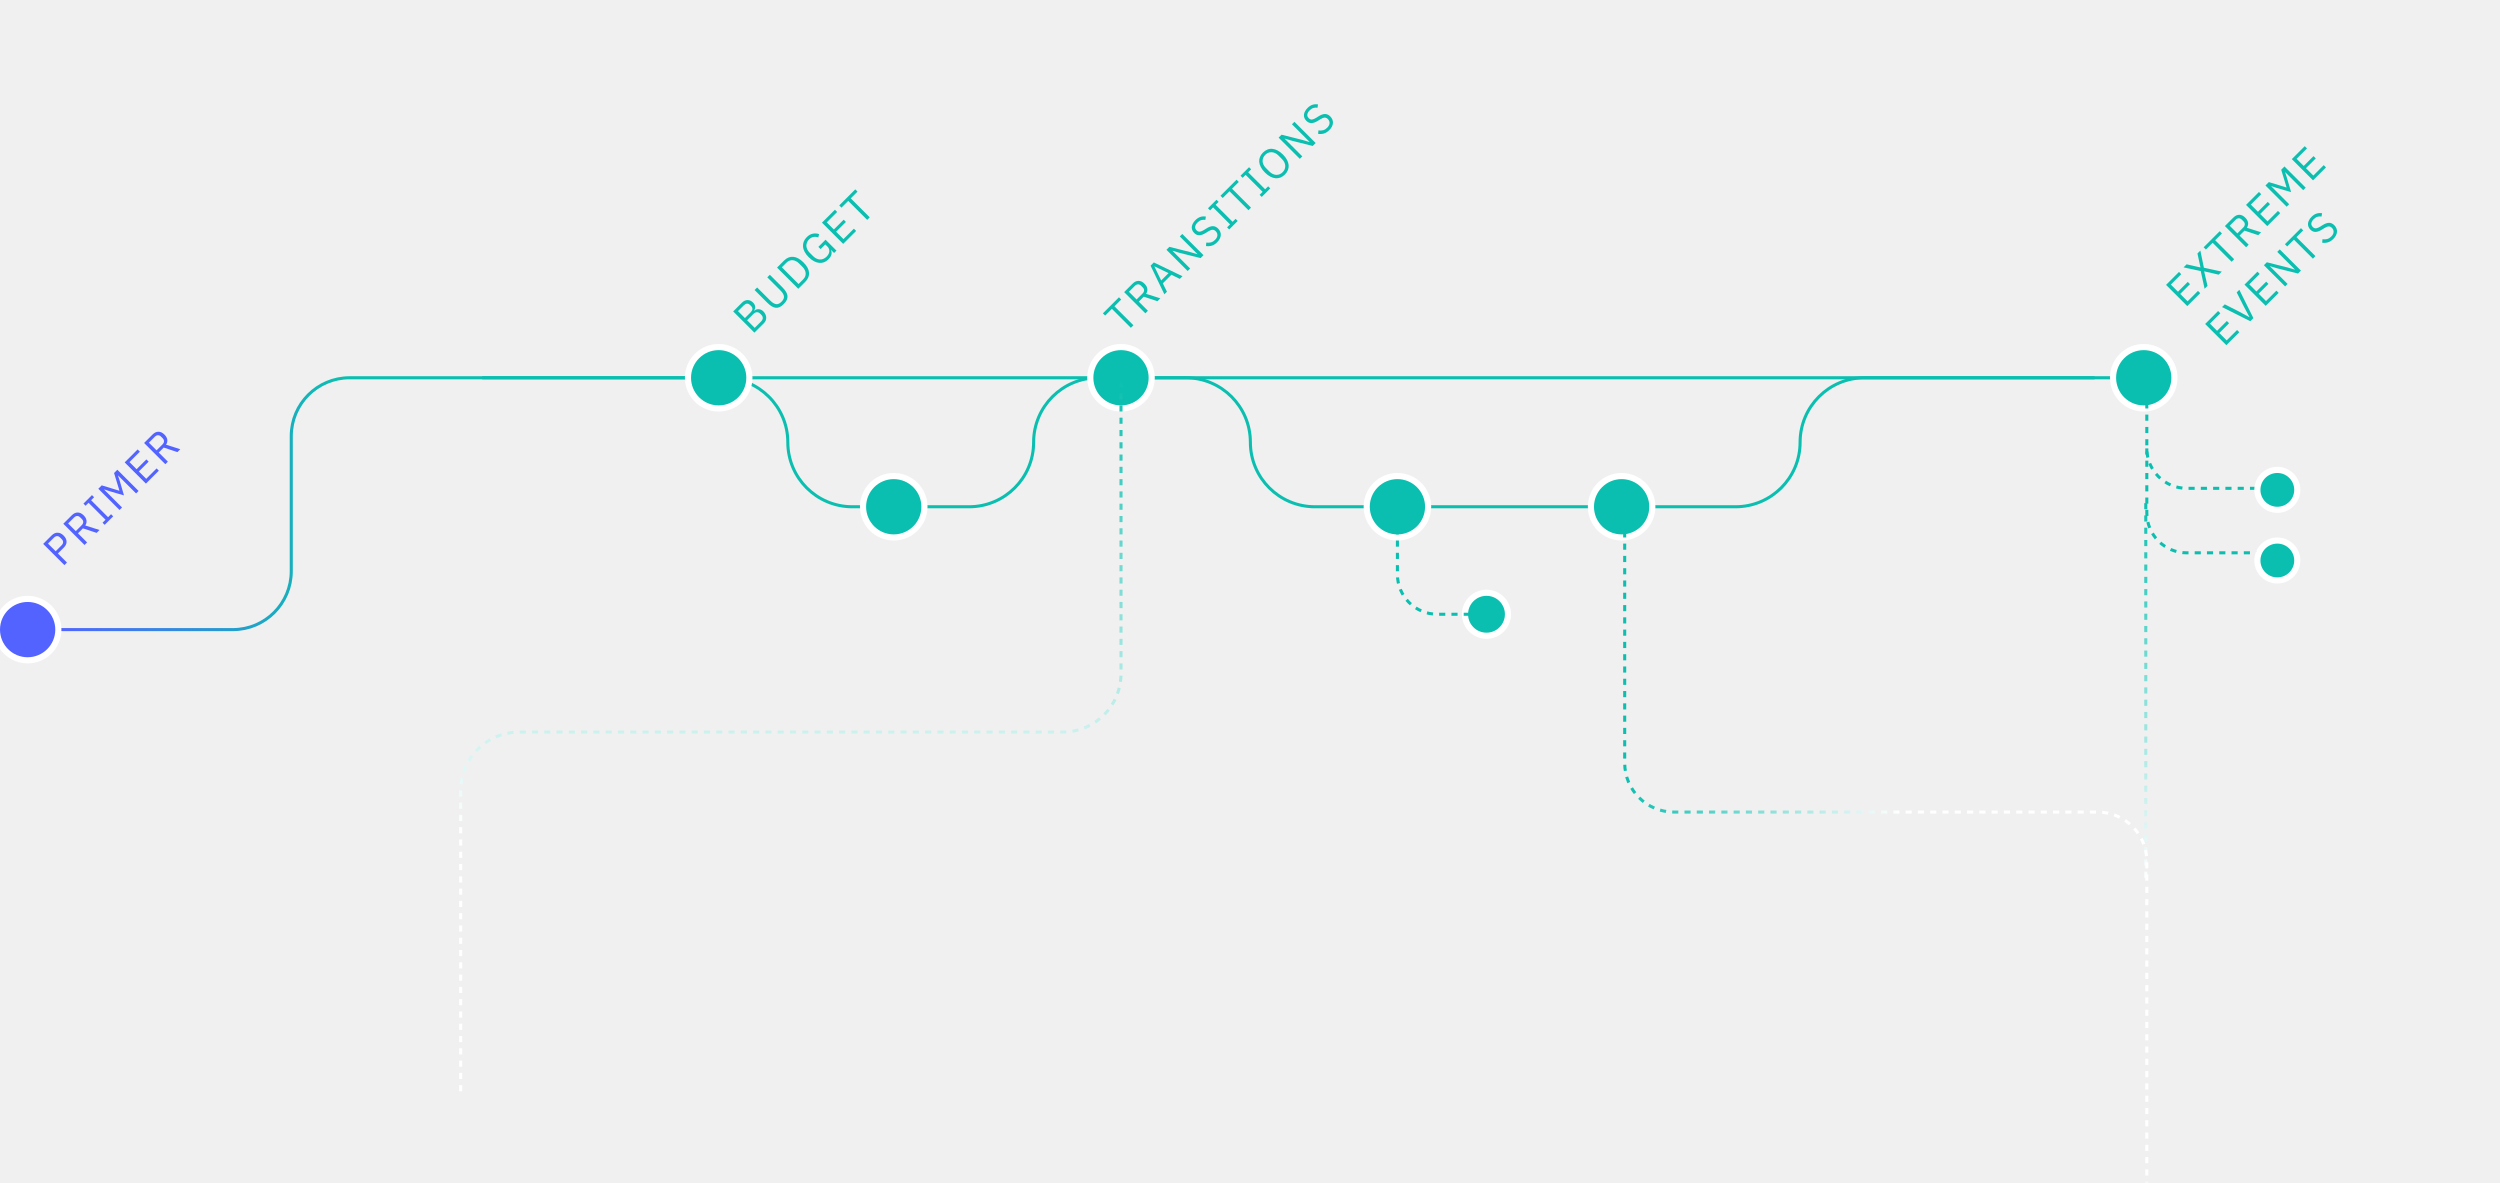
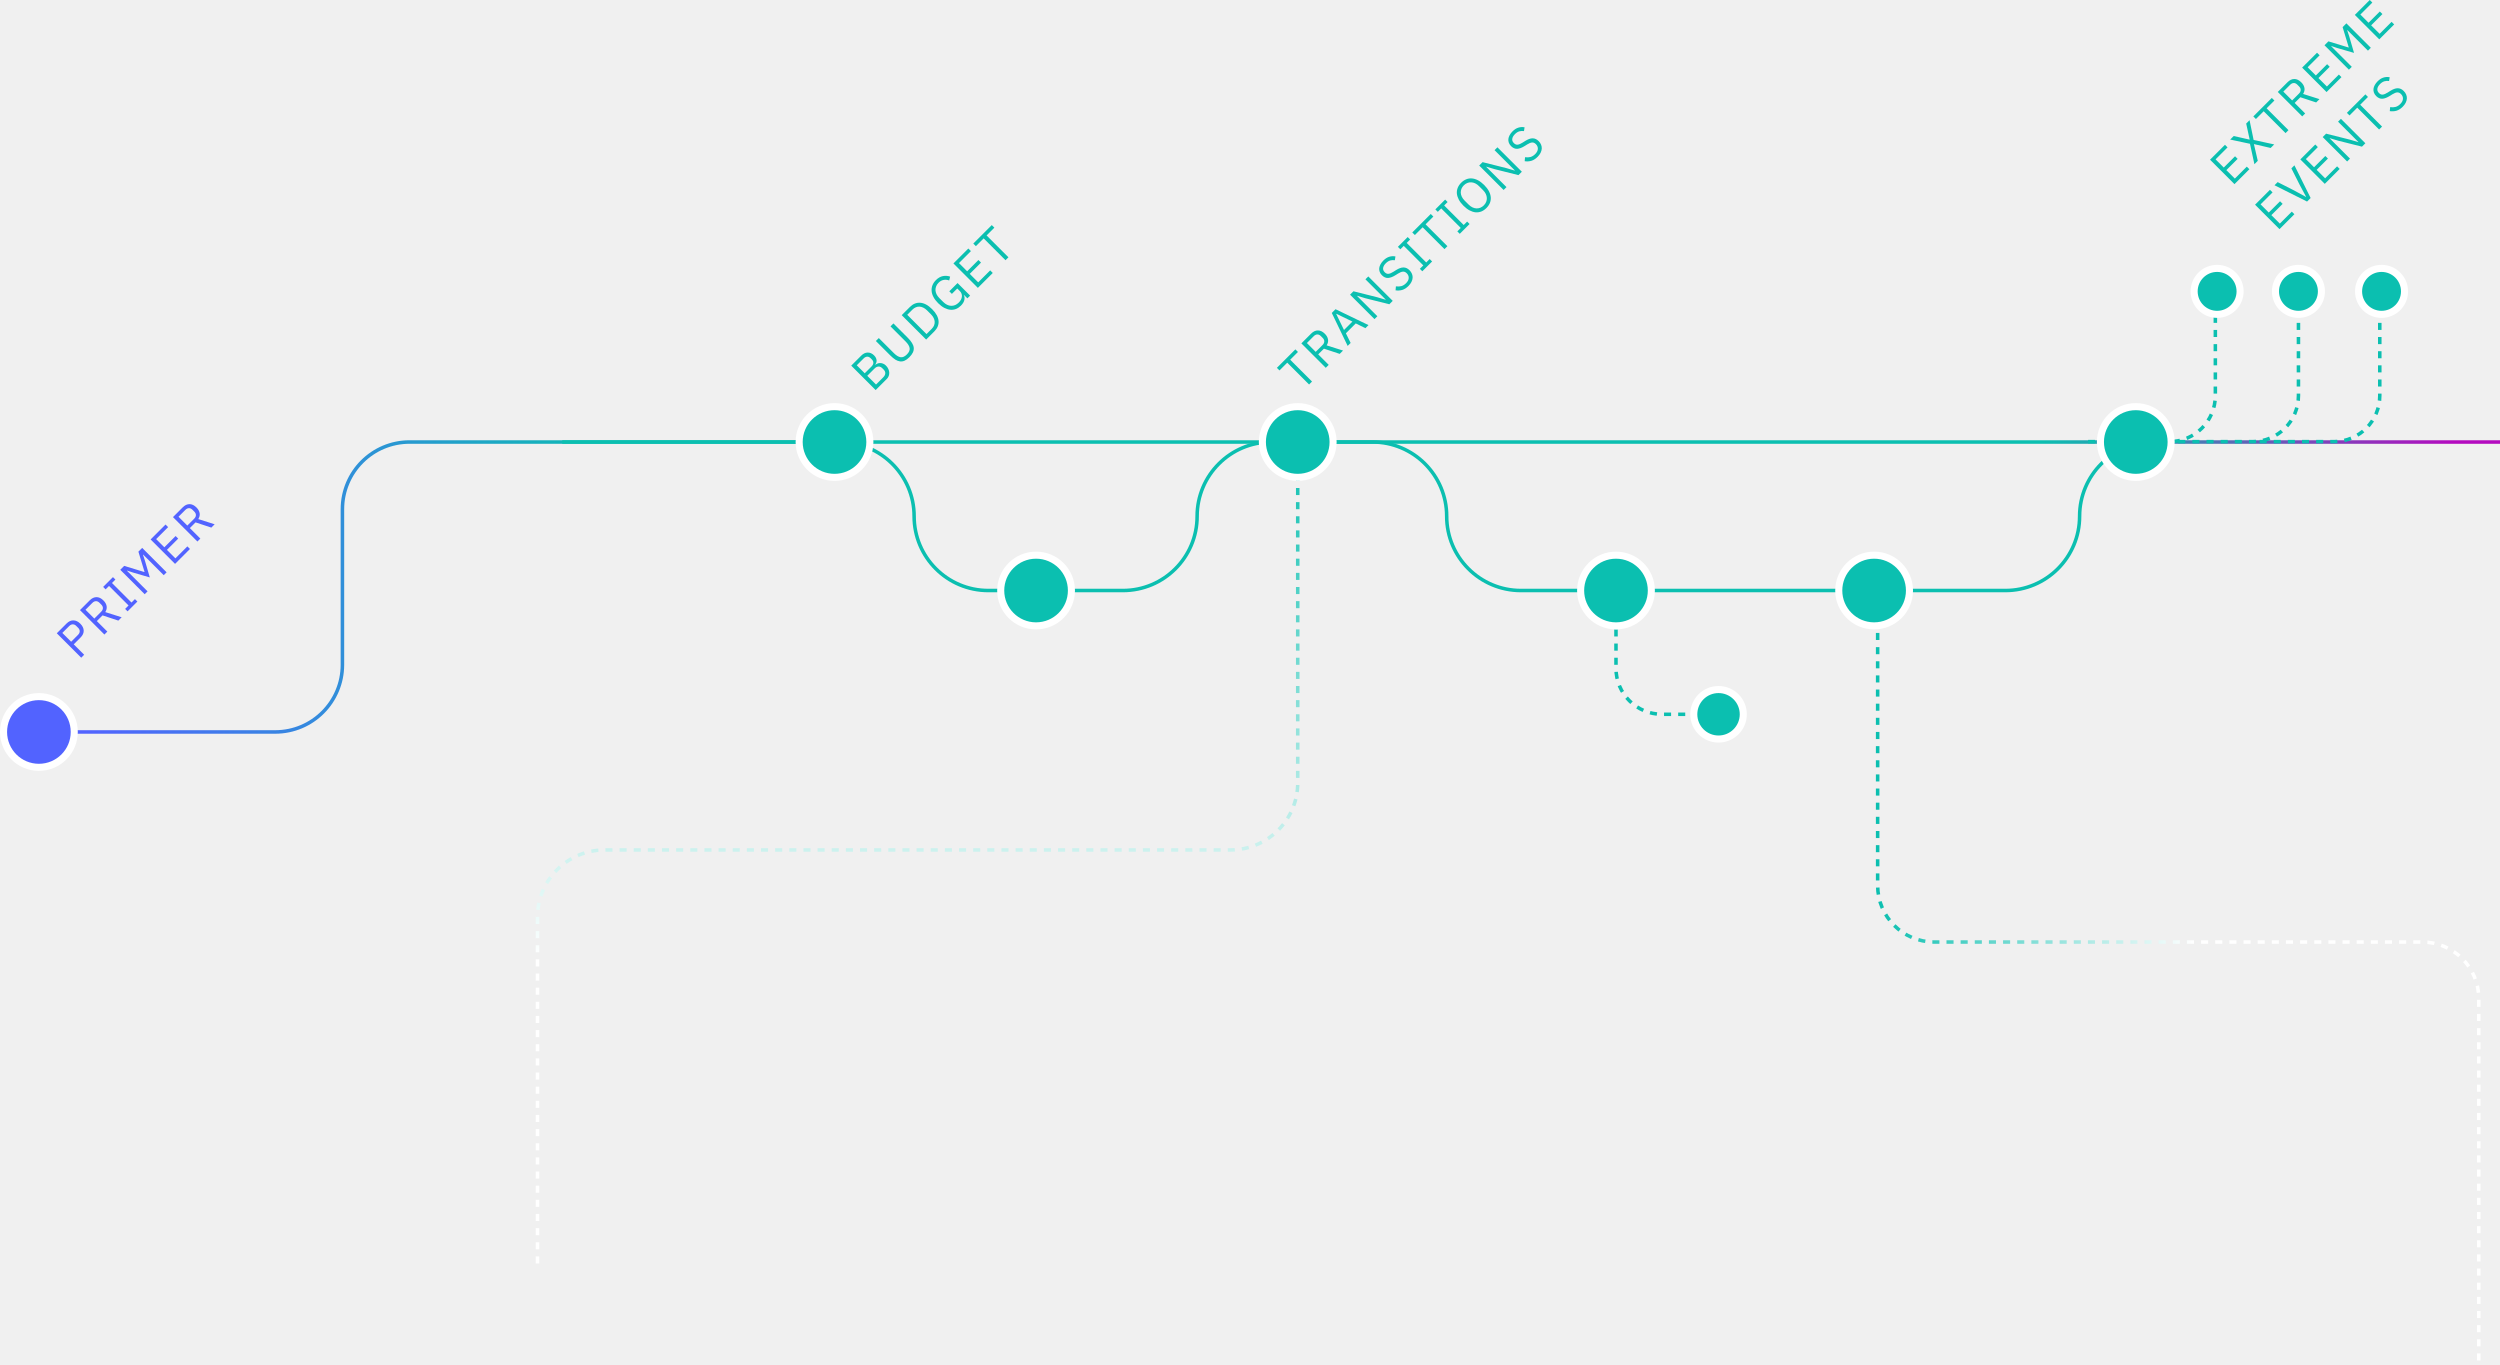
- <svg xmlns="http://www.w3.org/2000/svg" width="814" height="385" viewBox="0 0 814 385" fill="none">
-   <g clip-path="url(#clip0)">
-     <path d="M10 205H75.836C86.329 205 94.836 196.493 94.836 186V142C94.836 131.507 103.342 123 113.836 123L144.66 123H705" stroke="url(#paint0_linear)" />
-     <path d="M157 123H235.413V123C247.011 123 256.513 132.402 256.513 144V144C256.513 155.598 265.915 165 277.513 165H315.547C327.145 165 336.547 155.598 336.547 144V144C336.547 132.402 345.949 123 357.547 123H386.123C397.721 123 407.123 132.402 407.123 144V144C407.123 155.598 416.525 165 428.123 165H565.11C576.708 165 586.11 155.598 586.11 144V144C586.11 132.402 595.512 123 607.11 123H682" stroke="#0BBFB0" />
-     <path d="M9 215C14.523 215 19 210.523 19 205C19 199.477 14.523 195 9 195C3.477 195 -1 199.477 -1 205C-1 210.523 3.477 215 9 215Z" fill="#5263FF" stroke="white" stroke-width="2" />
-     <path d="M234 133C239.523 133 244 128.523 244 123C244 117.477 239.523 113 234 113C228.477 113 224 117.477 224 123C224 128.523 228.477 133 234 133Z" fill="#0BBFB0" stroke="white" stroke-width="2" />
-     <path d="M291 175C296.523 175 301 170.523 301 165C301 159.477 296.523 155 291 155C285.477 155 281 159.477 281 165C281 170.523 285.477 175 291 175Z" fill="#0BBFB0" stroke="white" stroke-width="2" />
-     <path d="M365 133C370.523 133 375 128.523 375 123C375 117.477 370.523 113 365 113C359.477 113 355 117.477 355 123C355 128.523 359.477 133 365 133Z" fill="#0BBFB0" stroke="white" stroke-width="2" />
-     <path d="M455 175C460.523 175 465 170.523 465 165C465 159.477 460.523 155 455 155C449.477 155 445 159.477 445 165C445 170.523 449.477 175 455 175Z" fill="#0BBFB0" stroke="white" stroke-width="2" />
-     <path d="M528 175C533.523 175 538 170.523 538 165C538 159.477 533.523 155 528 155C522.477 155 518 159.477 518 165C518 170.523 522.477 175 528 175Z" fill="#0BBFB0" stroke="white" stroke-width="2" />
-     <path d="M484 207C487.866 207 491 203.866 491 200C491 196.134 487.866 193 484 193C480.134 193 477 196.134 477 200C477 203.866 480.134 207 484 207Z" fill="#0BBFB0" stroke="white" stroke-width="2" />
-     <path d="M698 133C703.523 133 708 128.523 708 123C708 117.477 703.523 113 698 113C692.477 113 688 117.477 688 123C688 128.523 692.477 133 698 133Z" fill="#0BBFB0" stroke="white" stroke-width="2" />
-     <path d="M20.971 184L14.061 177.09L16.813 174.338C17.433 173.717 18.087 173.42 18.773 173.447C19.46 173.46 20.11 173.773 20.723 174.387C21.337 175.001 21.654 175.654 21.674 176.347C21.694 177.027 21.393 177.677 20.773 178.297L18.852 180.218L21.802 183.168L20.971 184ZM18.12 179.485L20.04 177.565C20.37 177.235 20.539 176.895 20.545 176.545C20.558 176.189 20.407 175.852 20.09 175.536L19.575 175.021C19.258 174.704 18.922 174.552 18.565 174.565C18.215 174.572 17.876 174.74 17.546 175.07L15.625 176.991L18.12 179.485ZM28.356 176.614L27.525 177.446L20.615 170.536L23.367 167.784C23.974 167.177 24.614 166.873 25.287 166.873C25.967 166.867 26.624 167.18 27.257 167.814C27.765 168.322 28.066 168.86 28.158 169.427C28.251 169.982 28.122 170.539 27.772 171.1L32.405 172.565L31.465 173.506L27 172.031L25.386 173.644L28.356 176.614ZM26.594 171.011C26.924 170.681 27.092 170.341 27.099 169.992C27.112 169.635 26.96 169.299 26.644 168.982L26.129 168.467C25.812 168.15 25.475 167.998 25.119 168.012C24.769 168.018 24.429 168.187 24.099 168.517L22.179 170.437L24.674 172.932L26.594 171.011ZM34.08 170.89L33.387 170.197L34.358 169.227L28.834 163.703L27.863 164.673L27.171 163.98L29.942 161.208L30.635 161.901L29.665 162.872L35.189 168.395L36.159 167.425L36.852 168.118L34.08 170.89ZM38.485 154.843L38.436 154.893L39.01 156.635L40.366 161.298L35.704 159.942L33.961 159.367L33.912 159.417L39.733 165.238L38.921 166.05L32.011 159.14L33.12 158.031L38.822 159.773L38.871 159.724L37.139 154.012L38.208 152.943L45.118 159.852L44.306 160.664L38.485 154.843ZM47.505 157.466L40.595 150.556L44.812 146.339L45.545 147.071L42.159 150.457L44.476 152.773L47.663 149.586L48.396 150.318L45.208 153.506L47.604 155.902L50.989 152.516L51.722 153.249L47.505 157.466ZM54.658 150.312L53.827 151.144L46.917 144.234L49.669 141.482C50.276 140.875 50.916 140.571 51.589 140.571C52.269 140.565 52.926 140.878 53.559 141.512C54.067 142.02 54.368 142.558 54.46 143.125C54.553 143.68 54.424 144.237 54.074 144.798L58.707 146.264L57.767 147.204L53.302 145.729L51.688 147.343L54.658 150.312ZM52.896 144.709C53.226 144.379 53.394 144.039 53.401 143.69C53.414 143.333 53.262 142.997 52.946 142.68L52.431 142.165C52.114 141.848 51.777 141.697 51.421 141.71C51.071 141.716 50.731 141.885 50.401 142.215L48.481 144.135L50.975 146.63L52.896 144.709Z" fill="#5263FF" />
-     <path d="M238.727 101.403L241.568 98.562C242.142 97.988 242.752 97.701 243.399 97.701C244.052 97.695 244.65 97.962 245.191 98.503C245.448 98.76 245.63 99.014 245.735 99.265C245.841 99.516 245.897 99.757 245.904 99.988C245.904 100.212 245.867 100.42 245.795 100.612C245.716 100.796 245.63 100.955 245.537 101.087L245.597 101.146C245.729 101.027 245.9 100.922 246.112 100.829C246.329 100.73 246.574 100.678 246.844 100.671C247.108 100.658 247.389 100.707 247.686 100.819C247.983 100.918 248.273 101.11 248.557 101.394C248.841 101.677 249.058 101.988 249.21 102.324C249.368 102.654 249.458 102.987 249.477 103.324C249.497 103.661 249.451 103.991 249.339 104.314C249.22 104.631 249.032 104.918 248.775 105.175L245.636 108.313L238.727 101.403ZM245.735 106.749L247.785 104.7C248.141 104.344 248.332 103.974 248.359 103.591C248.379 103.202 248.214 102.832 247.864 102.483L247.527 102.146C247.177 101.796 246.811 101.634 246.428 101.661C246.039 101.681 245.666 101.869 245.31 102.225L243.26 104.274L245.735 106.749ZM242.548 103.562L244.458 101.651C244.788 101.321 244.963 100.981 244.983 100.631C245.003 100.282 244.858 99.951 244.547 99.641L244.211 99.305C243.901 98.995 243.571 98.849 243.221 98.869C242.871 98.889 242.531 99.064 242.201 99.394L240.291 101.304L242.548 103.562ZM246.526 93.604L250.803 97.88C251.463 98.54 252.087 98.92 252.674 99.019C253.255 99.111 253.852 98.85 254.466 98.237C255.08 97.623 255.34 97.026 255.248 96.445C255.149 95.857 254.769 95.234 254.109 94.574L249.833 90.297L250.664 89.466L254.743 93.544C255.244 94.046 255.634 94.528 255.911 94.99C256.195 95.445 256.36 95.894 256.406 96.336C256.452 96.778 256.373 97.22 256.168 97.662C255.97 98.098 255.64 98.547 255.179 99.009C254.717 99.471 254.268 99.801 253.832 99.999C253.403 100.19 252.971 100.259 252.535 100.207C252.1 100.154 251.654 99.986 251.199 99.702C250.75 99.411 250.275 99.015 249.773 98.514L245.695 94.435L246.526 93.604ZM253.004 87.126L255.32 84.81C255.749 84.381 256.211 84.064 256.706 83.859C257.201 83.655 257.716 83.576 258.25 83.622C258.785 83.655 259.336 83.823 259.904 84.127C260.465 84.424 261.032 84.859 261.606 85.433C262.181 86.008 262.619 86.579 262.923 87.146C263.22 87.707 263.388 88.258 263.428 88.799C263.467 89.327 263.385 89.839 263.18 90.334C262.976 90.829 262.659 91.291 262.23 91.72L259.914 94.036L253.004 87.126ZM261.497 90.987C261.781 90.703 261.996 90.396 262.141 90.066C262.28 89.73 262.342 89.383 262.329 89.027C262.316 88.671 262.223 88.314 262.052 87.958C261.88 87.588 261.623 87.232 261.28 86.889L260.151 85.76C259.808 85.417 259.455 85.163 259.092 84.998C258.729 84.82 258.369 84.724 258.013 84.711C257.656 84.698 257.313 84.764 256.983 84.909C256.647 85.047 256.337 85.259 256.053 85.542L254.568 87.027L260.013 92.472L261.497 90.987ZM270.57 81.36L270.54 81.39C270.778 81.799 270.837 82.281 270.719 82.835C270.6 83.376 270.276 83.911 269.749 84.439C269.326 84.861 268.861 85.175 268.353 85.379C267.845 85.571 267.317 85.643 266.769 85.597C266.214 85.544 265.644 85.369 265.056 85.072C264.469 84.762 263.885 84.317 263.304 83.736C262.73 83.162 262.291 82.584 261.987 82.004C261.677 81.416 261.502 80.845 261.463 80.291C261.416 79.73 261.496 79.189 261.7 78.667C261.905 78.146 262.228 77.664 262.67 77.222C263.291 76.602 263.947 76.222 264.64 76.084C265.333 75.945 266.02 75.991 266.699 76.222L266.432 77.321C265.904 77.11 265.376 77.057 264.848 77.163C264.327 77.262 263.848 77.529 263.413 77.965C263.109 78.268 262.888 78.601 262.75 78.964C262.604 79.321 262.538 79.69 262.552 80.073C262.571 80.449 262.67 80.825 262.849 81.202C263.027 81.578 263.287 81.938 263.631 82.281L264.749 83.399C265.092 83.743 265.455 84.007 265.838 84.191C266.214 84.37 266.591 84.469 266.967 84.488C267.35 84.501 267.729 84.432 268.105 84.28C268.475 84.122 268.825 83.878 269.155 83.548C269.392 83.31 269.587 83.056 269.739 82.785C269.89 82.502 269.983 82.218 270.016 81.934C270.055 81.644 270.029 81.36 269.937 81.083C269.838 80.799 269.659 80.528 269.402 80.271L268.719 79.588L267.194 81.112L266.462 80.38L268.798 78.044L272.352 81.598L271.58 82.37L270.57 81.36ZM274.539 79.411L267.629 72.501L271.846 68.284L272.579 69.016L269.193 72.402L271.51 74.719L274.697 71.531L275.43 72.263L272.242 75.451L274.638 77.847L278.023 74.461L278.756 75.194L274.539 79.411ZM277.01 64.585L283.187 70.763L282.355 71.594L276.178 65.417L273.98 67.615L273.248 66.882L278.475 61.655L279.207 62.388L277.01 64.585Z" fill="#0BBFB0" />
-     <path d="M362.865 99.73L369.042 105.907L368.211 106.739L362.034 100.562L359.836 102.759L359.103 102.027L364.33 96.8L365.063 97.532L362.865 99.73ZM373.763 101.187L372.931 102.018L366.022 95.109L368.774 92.356C369.381 91.749 370.021 91.446 370.694 91.446C371.374 91.439 372.031 91.753 372.664 92.386C373.172 92.894 373.473 93.432 373.565 94C373.657 94.554 373.529 95.112 373.179 95.673L377.812 97.138L376.871 98.078L372.407 96.603L370.793 98.217L373.763 101.187ZM372.001 95.584C372.331 95.254 372.499 94.914 372.506 94.564C372.519 94.208 372.367 93.871 372.05 93.554L371.536 93.04C371.219 92.723 370.882 92.571 370.526 92.584C370.176 92.591 369.836 92.759 369.506 93.089L367.586 95.01L370.08 97.504L372.001 95.584ZM384.14 90.81L381.408 89.463L378.616 92.255L379.962 94.987L379.121 95.829L374.627 86.504L375.686 85.444L385.011 89.939L384.14 90.81ZM375.933 86.741L375.884 86.791L378.081 91.325L380.467 88.939L375.933 86.741ZM384.162 82.354L381.796 81.651L381.766 81.68L387.518 87.432L386.706 88.244L379.796 81.334L380.756 80.374L387.498 82.067L389.864 82.769L389.894 82.74L384.142 76.988L384.954 76.176L391.864 83.086L390.903 84.046L384.162 82.354ZM396.314 78.873C395.754 79.434 395.169 79.807 394.562 79.992C393.949 80.17 393.315 80.209 392.662 80.11L392.761 78.982C393.328 79.061 393.846 79.038 394.315 78.912C394.777 78.781 395.209 78.513 395.612 78.111C396.107 77.616 396.364 77.121 396.384 76.626C396.41 76.124 396.225 75.675 395.829 75.279C395.499 74.949 395.146 74.794 394.77 74.814C394.394 74.834 393.925 75.019 393.364 75.368L392.671 75.804C391.893 76.292 391.19 76.56 390.563 76.606C389.936 76.639 389.355 76.388 388.821 75.853C388.517 75.55 388.303 75.223 388.177 74.874C388.052 74.524 388.009 74.171 388.048 73.814C388.095 73.451 388.217 73.092 388.415 72.735C388.613 72.366 388.88 72.013 389.217 71.676C389.738 71.155 390.279 70.805 390.84 70.627C391.408 70.442 392.005 70.406 392.632 70.518L392.464 71.597C392.008 71.524 391.569 71.547 391.147 71.666C390.725 71.785 390.312 72.046 389.91 72.448C389.467 72.89 389.213 73.336 389.147 73.785C389.081 74.22 389.236 74.626 389.613 75.002C389.943 75.332 390.299 75.477 390.682 75.438C391.064 75.385 391.523 75.19 392.058 74.854L392.751 74.418C393.582 73.89 394.305 73.629 394.919 73.636C395.532 73.643 396.097 73.903 396.611 74.418C396.928 74.735 397.159 75.078 397.304 75.448C397.456 75.811 397.519 76.183 397.493 76.566C397.466 76.949 397.354 77.338 397.156 77.734C396.965 78.124 396.684 78.503 396.314 78.873ZM400.231 74.719L399.538 74.026L400.508 73.056L394.984 67.532L394.014 68.502L393.321 67.809L396.093 65.037L396.786 65.73L395.816 66.7L401.34 72.224L402.31 71.254L403.003 71.947L400.231 74.719ZM401.153 61.442L407.33 67.619L406.499 68.451L400.322 62.274L398.124 64.471L397.391 63.739L402.618 58.512L403.351 59.245L401.153 61.442ZM410.825 64.125L410.132 63.432L411.102 62.462L405.578 56.938L404.608 57.908L403.915 57.215L406.687 54.443L407.38 55.136L406.41 56.106L411.934 61.63L412.904 60.66L413.597 61.353L410.825 64.125ZM418.368 56.819C417.919 57.268 417.438 57.598 416.923 57.809C416.408 58.007 415.873 58.086 415.319 58.047C414.765 57.994 414.197 57.816 413.616 57.512C413.029 57.202 412.445 56.757 411.864 56.176C411.283 55.595 410.841 55.014 410.538 54.434C410.234 53.853 410.056 53.285 410.003 52.731C409.957 52.17 410.036 51.635 410.241 51.127C410.445 50.606 410.772 50.121 411.221 49.672C411.663 49.23 412.145 48.906 412.666 48.702C413.181 48.49 413.715 48.411 414.27 48.464C414.831 48.51 415.402 48.685 415.982 48.989C416.563 49.292 417.144 49.734 417.725 50.315C418.305 50.896 418.751 51.48 419.061 52.068C419.365 52.648 419.54 53.219 419.586 53.78C419.632 54.328 419.553 54.862 419.348 55.384C419.137 55.899 418.81 56.377 418.368 56.819ZM417.626 56.077C417.923 55.78 418.144 55.453 418.289 55.097C418.434 54.74 418.497 54.374 418.477 53.998C418.464 53.615 418.368 53.236 418.19 52.859C418.012 52.483 417.751 52.124 417.408 51.78L416.26 50.632C415.916 50.289 415.557 50.028 415.18 49.85C414.804 49.672 414.425 49.576 414.042 49.563C413.666 49.543 413.3 49.606 412.943 49.751C412.587 49.896 412.26 50.117 411.963 50.414C411.666 50.711 411.445 51.038 411.3 51.394C411.155 51.751 411.089 52.12 411.102 52.503C411.122 52.879 411.221 53.255 411.399 53.632C411.577 54.008 411.838 54.367 412.181 54.711L413.329 55.859C413.672 56.202 414.032 56.463 414.408 56.641C414.784 56.819 415.161 56.918 415.537 56.938C415.92 56.951 416.289 56.885 416.646 56.74C417.002 56.595 417.329 56.374 417.626 56.077ZM420.681 45.835L418.315 45.132L418.285 45.162L424.036 50.913L423.225 51.725L416.315 44.815L417.275 43.855L424.017 45.548L426.383 46.251L426.412 46.221L420.661 40.469L421.472 39.658L428.382 46.568L427.422 47.528L420.681 45.835ZM432.833 42.354C432.272 42.915 431.688 43.288 431.081 43.473C430.467 43.651 429.834 43.691 429.18 43.592L429.279 42.463C429.847 42.542 430.365 42.519 430.834 42.394C431.296 42.262 431.728 41.995 432.13 41.592C432.625 41.097 432.883 40.602 432.903 40.107C432.929 39.605 432.744 39.157 432.348 38.761C432.018 38.431 431.665 38.276 431.289 38.295C430.913 38.315 430.444 38.5 429.883 38.85L429.19 39.285C428.411 39.774 427.709 40.041 427.082 40.087C426.455 40.12 425.874 39.869 425.339 39.335C425.036 39.031 424.821 38.705 424.696 38.355C424.57 38.005 424.528 37.652 424.567 37.295C424.613 36.932 424.735 36.573 424.933 36.217C425.131 35.847 425.399 35.494 425.735 35.157C426.257 34.636 426.798 34.286 427.359 34.108C427.926 33.923 428.524 33.887 429.151 33.999L428.982 35.078C428.527 35.005 428.088 35.029 427.666 35.147C427.243 35.266 426.831 35.527 426.428 35.929C425.986 36.372 425.732 36.817 425.666 37.266C425.6 37.701 425.755 38.107 426.131 38.483C426.461 38.813 426.818 38.959 427.2 38.919C427.583 38.866 428.042 38.672 428.576 38.335L429.269 37.899C430.101 37.371 430.824 37.111 431.437 37.117C432.051 37.124 432.615 37.385 433.13 37.899C433.447 38.216 433.678 38.559 433.823 38.929C433.975 39.292 434.038 39.665 434.011 40.048C433.985 40.43 433.873 40.82 433.675 41.216C433.483 41.605 433.203 41.985 432.833 42.354Z" fill="#0BBFB0" />
-     <path d="M712.176 99.667L705.266 92.757L709.484 88.54L710.216 89.272L706.83 92.658L709.147 94.975L712.335 91.787L713.067 92.519L709.88 95.707L712.275 98.103L715.661 94.717L716.393 95.45L712.176 99.667ZM723.408 88.435L722.408 89.435L717.696 88.346L717.676 88.366L718.765 93.078L717.815 94.028L716.558 88.257L710.964 87.059L711.964 86.059L716.449 87.079L716.469 87.059L715.488 82.535L716.439 81.585L717.587 87.168L723.408 88.435ZM721.268 78.22L727.446 84.397L726.614 85.229L720.437 79.052L718.239 81.249L717.507 80.517L722.734 75.29L723.466 76.022L721.268 78.22ZM732.166 79.677L731.335 80.508L724.425 73.599L727.177 70.847C727.784 70.239 728.424 69.936 729.097 69.936C729.777 69.929 730.434 70.243 731.067 70.876C731.576 71.384 731.876 71.922 731.968 72.49C732.061 73.044 731.932 73.602 731.582 74.163L736.215 75.628L735.275 76.568L730.81 75.093L729.196 76.707L732.166 79.677ZM730.404 74.074C730.734 73.744 730.902 73.404 730.909 73.054C730.922 72.698 730.77 72.361 730.454 72.044L729.939 71.529C729.622 71.213 729.285 71.061 728.929 71.074C728.579 71.081 728.239 71.249 727.909 71.579L725.989 73.499L728.484 75.994L730.404 74.074ZM738.217 73.626L731.307 66.716L735.524 62.499L736.257 63.231L732.871 66.617L735.188 68.934L738.375 65.746L739.108 66.478L735.92 69.666L738.316 72.062L741.702 68.676L742.434 69.409L738.217 73.626ZM744.103 56.098L744.054 56.148L744.628 57.89L745.984 62.553L741.321 61.196L739.579 60.622L739.53 60.672L745.351 66.493L744.539 67.304L737.629 60.394L738.738 59.286L744.44 61.028L744.489 60.978L742.757 55.267L743.826 54.197L750.736 61.107L749.924 61.919L744.103 56.098ZM753.123 58.72L746.213 51.81L750.43 47.593L751.163 48.326L747.777 51.712L750.093 54.028L753.281 50.84L754.014 51.573L750.826 54.761L753.222 57.156L756.607 53.771L757.34 54.503L753.123 58.72ZM724.904 112.395L717.994 105.485L722.211 101.268L722.944 102L719.558 105.386L721.875 107.702L725.063 104.515L725.795 105.247L722.607 108.435L725.003 110.831L728.389 107.445L729.121 108.178L724.904 112.395ZM732.703 104.596L723.497 99.983L724.388 99.092L729.011 101.438L732.367 103.269L732.416 103.22L730.605 99.844L728.268 95.211L729.129 94.35L733.713 103.586L732.703 104.596ZM737.712 99.587L730.802 92.677L735.019 88.46L735.752 89.192L732.366 92.578L734.683 94.895L737.87 91.707L738.603 92.44L735.415 95.627L737.811 98.023L741.197 94.637L741.929 95.37L737.712 99.587ZM741.489 87.375L739.123 86.672L739.094 86.702L744.845 92.454L744.034 93.265L737.124 86.356L738.084 85.395L744.826 87.088L747.192 87.791L747.221 87.761L741.47 82.01L742.281 81.198L749.191 88.108L748.231 89.068L741.489 87.375ZM747.732 77.212L753.909 83.389L753.078 84.221L746.901 78.044L744.703 80.241L743.97 79.509L749.197 74.282L749.93 75.014L747.732 77.212ZM759.751 77.785C759.19 78.346 758.606 78.719 757.999 78.904C757.385 79.082 756.752 79.122 756.098 79.023L756.197 77.894C756.765 77.973 757.283 77.95 757.751 77.825C758.213 77.693 758.646 77.426 759.048 77.023C759.543 76.528 759.801 76.033 759.82 75.538C759.847 75.037 759.662 74.588 759.266 74.192C758.936 73.862 758.583 73.707 758.207 73.727C757.831 73.746 757.362 73.931 756.801 74.281L756.108 74.716C755.329 75.205 754.627 75.472 754 75.518C753.373 75.551 752.792 75.3 752.257 74.766C751.954 74.462 751.739 74.136 751.614 73.786C751.488 73.436 751.445 73.083 751.485 72.727C751.531 72.364 751.653 72.004 751.851 71.648C752.049 71.278 752.317 70.925 752.653 70.588C753.175 70.067 753.716 69.717 754.277 69.539C754.844 69.354 755.442 69.318 756.069 69.43L755.9 70.509C755.445 70.437 755.006 70.46 754.584 70.579C754.161 70.697 753.749 70.958 753.346 71.361C752.904 71.803 752.65 72.248 752.584 72.697C752.518 73.133 752.673 73.538 753.049 73.915C753.379 74.245 753.736 74.39 754.118 74.35C754.501 74.297 754.96 74.103 755.494 73.766L756.187 73.331C757.019 72.803 757.742 72.542 758.355 72.549C758.969 72.555 759.533 72.816 760.048 73.331C760.365 73.647 760.596 73.99 760.741 74.36C760.893 74.723 760.956 75.096 760.929 75.479C760.903 75.862 760.791 76.251 760.593 76.647C760.401 77.036 760.121 77.416 759.751 77.785Z" fill="#0BBFB0" />
-     <path d="M455 164V187C455 194.18 460.82 200 468 200H484" stroke="#0BBFB0" stroke-dasharray="2" />
-     <path d="M698.667 163.816V287" stroke="url(#paint1_linear)" stroke-dasharray="2" />
-     <path d="M699 123V146C699 153.18 704.82 159 712 159H743" stroke="#0BBFB0" stroke-dasharray="2" />
-     <path d="M699 146V167C699 174.18 704.82 180 712 180H743" stroke="#0BBFB0" stroke-dasharray="2" />
-     <path d="M741.5 166C745.09 166 748 163.09 748 159.5C748 155.91 745.09 153 741.5 153C737.91 153 735 155.91 735 159.5C735 163.09 737.91 166 741.5 166Z" fill="#0BBFB0" stroke="white" stroke-width="2" />
-     <path d="M741.5 189C745.09 189 748 186.09 748 182.5C748 178.91 745.09 176 741.5 176C737.91 176 735 178.91 735 182.5C735 186.09 737.91 189 741.5 189Z" fill="#0BBFB0" stroke="white" stroke-width="2" />
-     <path d="M365 124V219.366C365 229.86 356.493 238.366 346 238.366H169C158.507 238.366 150 246.873 150 257.366V356" stroke="url(#paint2_linear)" stroke-dasharray="2" />
-     <path d="M529 165V248.407C529 257.244 536.163 264.407 545 264.407H683C691.837 264.407 699 271.571 699 280.407V385" stroke="url(#paint3_linear)" stroke-dasharray="2" />
+ <svg xmlns="http://www.w3.org/2000/svg" width="707px" height="386px" viewBox="0 0 707 386" version="1.1">
+   <defs>
+     <linearGradient x1="1.065%" y1="106.682%" x2="98.727%" y2="106.682%" id="linearGradient-1">
+       <stop stop-color="#5263FF" offset="0%" />
+       <stop stop-color="#0BBFB0" offset="22.989%" />
+       <stop stop-color="#0BBFB0" offset="82.52%" />
+       <stop stop-color="#B40BBF" offset="100%" />
+     </linearGradient>
+     <linearGradient x1="81.252%" y1="62.503%" x2="81.252%" y2="0%" id="linearGradient-2">
+       <stop stop-color="#FFFFFF" offset="0%" />
+       <stop stop-color="#0BBFB0" offset="100%" />
+     </linearGradient>
+     <linearGradient x1="52.518%" y1="23.741%" x2="0%" y2="23.741%" id="linearGradient-3">
+       <stop stop-color="#FFFFFF" offset="0%" />
+       <stop stop-color="#0BBFB0" offset="100%" />
+     </linearGradient>
+   </defs>
+   <g id="Page-1" stroke="none" stroke-width="1" fill="none" fill-rule="evenodd">
+     <g id="Group-2" transform="translate(1, 0)">
+       <path d="M239.727,103.403 L242.568,100.562 C243.142,99.988 243.752,99.701 244.399,99.701 C245.052,99.695 245.65,99.962 246.191,100.503 C246.448,100.76 246.63,101.014 246.735,101.265 C246.841,101.516 246.897,101.757 246.904,101.988 C246.904,102.212 246.867,102.42 246.795,102.612 C246.716,102.796 246.63,102.955 246.537,103.087 L246.597,103.146 C246.729,103.027 246.9,102.922 247.112,102.829 C247.329,102.73 247.574,102.678 247.844,102.671 C248.108,102.658 248.389,102.707 248.686,102.819 C248.983,102.918 249.273,103.11 249.557,103.394 C249.841,103.677 250.058,103.988 250.21,104.324 C250.368,104.654 250.458,104.987 250.477,105.324 C250.497,105.661 250.451,105.991 250.339,106.314 C250.22,106.631 250.032,106.918 249.775,107.175 L246.636,110.313 L239.727,103.403 Z M246.735,108.749 L248.785,106.7 C249.141,106.344 249.332,105.974 249.359,105.591 C249.379,105.202 249.214,104.832 248.864,104.483 L248.527,104.146 C248.177,103.796 247.811,103.634 247.428,103.661 C247.039,103.681 246.666,103.869 246.31,104.225 L244.26,106.274 L246.735,108.749 Z M243.548,105.562 L245.458,103.651 C245.788,103.321 245.963,102.981 245.983,102.631 C246.003,102.282 245.858,101.951 245.547,101.641 L245.211,101.305 C244.901,100.995 244.571,100.849 244.221,100.869 C243.871,100.889 243.531,101.064 243.201,101.394 L241.291,103.304 L243.548,105.562 Z M247.526,95.604 L251.803,99.88 C252.463,100.54 253.087,100.92 253.674,101.019 C254.255,101.111 254.852,100.85 255.466,100.237 C256.08,99.623 256.34,99.026 256.248,98.445 C256.149,97.857 255.769,97.234 255.109,96.574 L250.833,92.297 L251.664,91.466 L255.743,95.544 C256.244,96.046 256.634,96.528 256.911,96.99 C257.195,97.445 257.36,97.894 257.406,98.336 C257.452,98.778 257.373,99.22 257.168,99.662 C256.97,100.098 256.64,100.547 256.179,101.009 C255.717,101.471 255.268,101.801 254.832,101.999 C254.403,102.19 253.971,102.259 253.535,102.207 C253.1,102.154 252.654,101.986 252.199,101.702 C251.75,101.411 251.275,101.015 250.773,100.514 L246.695,96.435 L247.526,95.604 Z M254.004,89.126 L256.32,86.81 C256.749,86.381 257.211,86.064 257.706,85.859 C258.201,85.655 258.716,85.576 259.25,85.622 C259.785,85.655 260.336,85.823 260.904,86.127 C261.465,86.424 262.032,86.859 262.606,87.433 C263.181,88.008 263.619,88.579 263.923,89.146 C264.22,89.707 264.388,90.258 264.428,90.799 C264.467,91.327 264.385,91.839 264.18,92.334 C263.976,92.829 263.659,93.291 263.23,93.72 L260.914,96.036 L254.004,89.126 Z M262.497,92.987 C262.781,92.703 262.996,92.396 263.141,92.066 C263.28,91.73 263.342,91.383 263.329,91.027 C263.316,90.671 263.223,90.314 263.052,89.958 C262.88,89.588 262.623,89.232 262.28,88.889 L261.151,87.76 C260.808,87.417 260.455,87.163 260.092,86.998 C259.729,86.82 259.369,86.724 259.013,86.711 C258.656,86.698 258.313,86.764 257.983,86.909 C257.647,87.047 257.337,87.259 257.053,87.542 L255.568,89.027 L261.013,94.472 L262.497,92.987 Z M271.57,83.36 L271.54,83.39 C271.778,83.799 271.837,84.281 271.719,84.835 C271.6,85.376 271.276,85.911 270.749,86.439 C270.326,86.861 269.861,87.175 269.353,87.379 C268.845,87.571 268.317,87.643 267.769,87.597 C267.214,87.544 266.644,87.369 266.056,87.072 C265.469,86.762 264.885,86.317 264.304,85.736 C263.73,85.162 263.291,84.584 262.987,84.004 C262.677,83.416 262.502,82.845 262.463,82.291 C262.416,81.73 262.496,81.189 262.7,80.667 C262.905,80.146 263.228,79.664 263.67,79.222 C264.291,78.602 264.947,78.222 265.64,78.084 C266.333,77.945 267.02,77.991 267.699,78.222 L267.432,79.321 C266.904,79.11 266.376,79.057 265.848,79.163 C265.327,79.262 264.848,79.529 264.413,79.965 C264.109,80.268 263.888,80.601 263.75,80.964 C263.604,81.321 263.538,81.69 263.552,82.073 C263.571,82.449 263.67,82.825 263.849,83.202 C264.027,83.578 264.287,83.938 264.631,84.281 L265.749,85.399 C266.092,85.743 266.455,86.007 266.838,86.191 C267.214,86.37 267.591,86.469 267.967,86.488 C268.35,86.501 268.729,86.432 269.105,86.28 C269.475,86.122 269.825,85.878 270.155,85.548 C270.392,85.31 270.587,85.056 270.739,84.785 C270.89,84.502 270.983,84.218 271.016,83.934 C271.055,83.644 271.029,83.36 270.937,83.083 C270.838,82.799 270.659,82.528 270.402,82.271 L269.719,81.588 L268.194,83.112 L267.462,82.38 L269.798,80.044 L273.352,83.598 L272.58,84.37 L271.57,83.36 Z M275.539,81.411 L268.629,74.501 L272.846,70.284 L273.579,71.016 L270.193,74.402 L272.51,76.719 L275.697,73.531 L276.43,74.263 L273.242,77.451 L275.638,79.847 L279.023,76.461 L279.756,77.194 L275.539,81.411 Z M278.01,66.585 L284.187,72.763 L283.355,73.594 L277.178,67.417 L274.98,69.615 L274.248,68.882 L279.475,63.655 L280.207,64.388 L278.01,66.585 Z" id="Shape" fill="#0BBFB0" fill-rule="nonzero" />
+       <path d="M363.865,101.73 L370.042,107.907 L369.211,108.739 L363.034,102.562 L360.836,104.759 L360.103,104.027 L365.33,98.8 L366.063,99.532 L363.865,101.73 Z M374.763,103.187 L373.931,104.018 L367.022,97.109 L369.774,94.356 C370.381,93.749 371.021,93.446 371.694,93.446 C372.374,93.439 373.031,93.753 373.664,94.386 C374.172,94.894 374.473,95.432 374.565,96 C374.657,96.554 374.529,97.112 374.179,97.673 L378.812,99.138 L377.871,100.078 L373.407,98.603 L371.793,100.217 L374.763,103.187 Z M373.001,97.584 C373.331,97.254 373.499,96.914 373.506,96.564 C373.519,96.208 373.367,95.871 373.05,95.554 L372.536,95.04 C372.219,94.723 371.882,94.571 371.526,94.584 C371.176,94.591 370.836,94.759 370.506,95.089 L368.586,97.01 L371.08,99.504 L373.001,97.584 Z M385.14,92.81 L382.408,91.463 L379.616,94.255 L380.962,96.987 L380.121,97.829 L375.627,88.504 L376.686,87.444 L386.011,91.939 L385.14,92.81 Z M376.933,88.741 L376.884,88.791 L379.081,93.325 L381.467,90.939 L376.933,88.741 Z M385.162,84.354 L382.796,83.651 L382.766,83.68 L388.518,89.432 L387.706,90.244 L380.796,83.334 L381.756,82.374 L388.498,84.067 L390.864,84.769 L390.894,84.74 L385.142,78.988 L385.954,78.176 L392.864,85.086 L391.903,86.046 L385.162,84.354 Z M397.314,80.873 C396.754,81.434 396.169,81.807 395.562,81.992 C394.949,82.17 394.315,82.209 393.662,82.11 L393.761,80.982 C394.328,81.061 394.846,81.038 395.315,80.912 C395.777,80.781 396.209,80.513 396.612,80.111 C397.107,79.616 397.364,79.121 397.384,78.626 C397.41,78.124 397.225,77.675 396.829,77.279 C396.499,76.949 396.146,76.794 395.77,76.814 C395.394,76.834 394.925,77.019 394.364,77.368 L393.671,77.804 C392.893,78.292 392.19,78.56 391.563,78.606 C390.936,78.639 390.355,78.388 389.821,77.853 C389.517,77.55 389.303,77.223 389.177,76.874 C389.052,76.524 389.009,76.171 389.048,75.814 C389.095,75.451 389.217,75.092 389.415,74.735 C389.613,74.366 389.88,74.013 390.217,73.676 C390.738,73.155 391.279,72.805 391.84,72.627 C392.408,72.442 393.005,72.406 393.632,72.518 L393.464,73.597 C393.008,73.524 392.569,73.547 392.147,73.666 C391.725,73.785 391.312,74.046 390.91,74.448 C390.467,74.89 390.213,75.336 390.147,75.785 C390.081,76.22 390.236,76.626 390.613,77.002 C390.943,77.332 391.299,77.477 391.682,77.438 C392.064,77.385 392.523,77.19 393.058,76.854 L393.751,76.418 C394.582,75.89 395.305,75.629 395.919,75.636 C396.532,75.643 397.097,75.903 397.611,76.418 C397.928,76.735 398.159,77.078 398.304,77.448 C398.456,77.811 398.519,78.183 398.493,78.566 C398.466,78.949 398.354,79.338 398.156,79.734 C397.965,80.124 397.684,80.503 397.314,80.873 Z M401.231,76.719 L400.538,76.026 L401.508,75.056 L395.984,69.532 L395.014,70.502 L394.321,69.809 L397.093,67.037 L397.786,67.73 L396.816,68.7 L402.34,74.224 L403.31,73.254 L404.003,73.947 L401.231,76.719 Z M402.153,63.442 L408.33,69.619 L407.499,70.451 L401.322,64.274 L399.124,66.471 L398.391,65.739 L403.618,60.512 L404.351,61.245 L402.153,63.442 Z M411.825,66.125 L411.132,65.432 L412.102,64.462 L406.578,58.938 L405.608,59.908 L404.915,59.215 L407.687,56.443 L408.38,57.136 L407.41,58.106 L412.934,63.63 L413.904,62.66 L414.597,63.353 L411.825,66.125 Z M419.368,58.819 C418.919,59.268 418.438,59.598 417.923,59.809 C417.408,60.007 416.873,60.086 416.319,60.047 C415.765,59.994 415.197,59.816 414.616,59.512 C414.029,59.202 413.445,58.757 412.864,58.176 C412.283,57.595 411.841,57.014 411.538,56.434 C411.234,55.853 411.056,55.285 411.003,54.731 C410.957,54.17 411.036,53.635 411.241,53.127 C411.445,52.606 411.772,52.121 412.221,51.672 C412.663,51.23 413.145,50.906 413.666,50.702 C414.181,50.49 414.715,50.411 415.27,50.464 C415.831,50.51 416.402,50.685 416.982,50.989 C417.563,51.292 418.144,51.734 418.725,52.315 C419.305,52.896 419.751,53.48 420.061,54.068 C420.365,54.648 420.54,55.219 420.586,55.78 C420.632,56.328 420.553,56.862 420.348,57.384 C420.137,57.899 419.81,58.377 419.368,58.819 Z M418.626,58.077 C418.923,57.78 419.144,57.453 419.289,57.097 C419.434,56.74 419.497,56.374 419.477,55.998 C419.464,55.615 419.368,55.236 419.19,54.859 C419.012,54.483 418.751,54.124 418.408,53.78 L417.26,52.632 C416.916,52.289 416.557,52.028 416.18,51.85 C415.804,51.672 415.425,51.576 415.042,51.563 C414.666,51.543 414.3,51.606 413.943,51.751 C413.587,51.896 413.26,52.117 412.963,52.414 C412.666,52.711 412.445,53.038 412.3,53.394 C412.155,53.751 412.089,54.12 412.102,54.503 C412.122,54.879 412.221,55.255 412.399,55.632 C412.577,56.008 412.838,56.367 413.181,56.711 L414.329,57.859 C414.672,58.202 415.032,58.463 415.408,58.641 C415.784,58.819 416.161,58.918 416.537,58.938 C416.92,58.951 417.289,58.885 417.646,58.74 C418.002,58.595 418.329,58.374 418.626,58.077 Z M421.681,47.835 L419.315,47.132 L419.285,47.162 L425.036,52.913 L424.225,53.725 L417.315,46.815 L418.275,45.855 L425.017,47.548 L427.383,48.251 L427.412,48.221 L421.661,42.469 L422.472,41.658 L429.382,48.568 L428.422,49.528 L421.681,47.835 Z M433.833,44.354 C433.272,44.915 432.688,45.288 432.081,45.473 C431.467,45.651 430.834,45.691 430.18,45.592 L430.279,44.463 C430.847,44.542 431.365,44.519 431.834,44.394 C432.296,44.262 432.728,43.995 433.13,43.592 C433.625,43.097 433.883,42.602 433.903,42.107 C433.929,41.605 433.744,41.157 433.348,40.761 C433.018,40.431 432.665,40.276 432.289,40.295 C431.913,40.315 431.444,40.5 430.883,40.85 L430.19,41.285 C429.411,41.774 428.709,42.041 428.082,42.087 C427.455,42.12 426.874,41.869 426.339,41.335 C426.036,41.031 425.821,40.705 425.696,40.355 C425.57,40.005 425.528,39.652 425.567,39.295 C425.613,38.932 425.735,38.573 425.933,38.217 C426.131,37.847 426.399,37.494 426.735,37.157 C427.257,36.636 427.798,36.286 428.359,36.108 C428.926,35.923 429.524,35.887 430.151,35.999 L429.982,37.078 C429.527,37.005 429.088,37.029 428.666,37.147 C428.243,37.266 427.831,37.527 427.428,37.929 C426.986,38.372 426.732,38.817 426.666,39.266 C426.6,39.701 426.755,40.107 427.131,40.483 C427.461,40.813 427.818,40.959 428.2,40.919 C428.583,40.866 429.042,40.672 429.576,40.335 L430.269,39.899 C431.101,39.371 431.824,39.111 432.437,39.117 C433.051,39.124 433.615,39.385 434.13,39.899 C434.447,40.216 434.678,40.559 434.823,40.929 C434.975,41.292 435.038,41.665 435.011,42.048 C434.985,42.43 434.873,42.82 434.675,43.216 C434.483,43.605 434.203,43.985 433.833,44.354 Z" id="Shape" fill="#0BBFB0" fill-rule="nonzero" />
+       <path d="M630.91,52.074 L624,45.164 L628.218,40.947 L628.95,41.679 L625.564,45.065 L627.881,47.381 L631.069,44.194 L631.801,44.926 L628.614,48.114 L631.009,50.509 L634.395,47.124 L635.127,47.856 L630.91,52.074 Z M642.142,40.842 L641.142,41.842 L636.43,40.753 L636.41,40.772 L637.499,45.484 L636.549,46.435 L635.292,40.663 L629.698,39.466 L630.698,38.466 L635.183,39.485 L635.203,39.466 L634.222,34.942 L635.173,33.991 L636.321,39.575 L642.142,40.842 Z M640.002,30.627 L646.18,36.804 L645.348,37.636 L639.171,31.458 L636.973,33.656 L636.241,32.923 L641.468,27.697 L642.2,28.429 L640.002,30.627 Z M650.9,32.084 L650.069,32.915 L643.159,26.005 L645.911,23.253 C646.518,22.646 647.158,22.342 647.831,22.342 C648.511,22.336 649.168,22.649 649.801,23.283 C650.31,23.791 650.61,24.329 650.702,24.896 C650.795,25.451 650.666,26.009 650.316,26.57 L654.949,28.035 L654.009,28.975 L649.544,27.5 L647.93,29.114 L650.9,32.084 Z M649.138,26.48 C649.468,26.15 649.636,25.811 649.643,25.461 C649.656,25.104 649.504,24.768 649.188,24.451 L648.673,23.936 C648.356,23.619 648.019,23.468 647.663,23.481 C647.313,23.488 646.973,23.656 646.643,23.986 L644.723,25.906 L647.218,28.401 L649.138,26.48 Z M656.951,26.033 L650.041,19.123 L654.258,14.906 L654.991,15.638 L651.605,19.024 L653.922,21.34 L657.109,18.153 L657.842,18.885 L654.654,22.073 L657.05,24.468 L660.436,21.083 L661.168,21.816 L656.951,26.033 Z M662.837,8.505 L662.788,8.554 L663.362,10.296 L664.718,14.959 L660.055,13.603 L658.313,13.029 L658.264,13.078 L664.085,18.899 L663.273,19.711 L656.363,12.801 L657.472,11.692 L663.174,13.435 L663.223,13.385 L661.491,7.673 L662.56,6.604 L669.47,13.514 L668.658,14.326 L662.837,8.505 Z M671.857,11.127 L664.947,4.217 L669.164,0 L669.897,0.733 L666.511,4.118 L668.827,6.435 L672.015,3.247 L672.748,3.98 L669.56,7.167 L671.956,9.563 L675.341,6.177 L676.074,6.91 L671.857,11.127 Z M643.638,64.802 L636.728,57.892 L640.945,53.675 L641.678,54.407 L638.292,57.793 L640.609,60.109 L643.797,56.922 L644.529,57.654 L641.341,60.842 L643.737,63.238 L647.123,59.852 L647.855,60.585 L643.638,64.802 Z M651.437,57.003 L642.231,52.389 L643.122,51.498 L647.745,53.845 L651.101,55.676 L651.15,55.627 L649.339,52.251 L647.002,47.618 L647.863,46.756 L652.447,55.993 L651.437,57.003 Z M656.446,51.994 L649.536,45.084 L653.753,40.867 L654.486,41.599 L651.1,44.985 L653.417,47.301 L656.604,44.114 L657.337,44.846 L654.149,48.034 L656.545,50.43 L659.931,47.044 L660.663,47.776 L656.446,51.994 Z M660.223,39.782 L657.857,39.079 L657.828,39.109 L663.579,44.86 L662.768,45.672 L655.858,38.762 L656.818,37.802 L663.56,39.495 L665.926,40.198 L665.955,40.168 L660.204,34.416 L661.015,33.605 L667.925,40.514 L666.965,41.475 L660.223,39.782 Z M666.466,29.619 L672.643,35.796 L671.812,36.628 L665.635,30.45 L663.437,32.648 L662.704,31.916 L667.931,26.689 L668.664,27.421 L666.466,29.619 Z M678.485,30.192 C677.924,30.753 677.34,31.126 676.733,31.311 C676.119,31.489 675.486,31.528 674.832,31.43 L674.931,30.301 C675.499,30.38 676.017,30.357 676.485,30.232 C676.947,30.1 677.38,29.832 677.782,29.43 C678.277,28.935 678.535,28.44 678.554,27.945 C678.581,27.443 678.396,26.994 678,26.599 C677.67,26.268 677.317,26.113 676.941,26.133 C676.565,26.153 676.096,26.338 675.535,26.688 L674.842,27.123 C674.063,27.611 673.361,27.879 672.734,27.925 C672.107,27.958 671.526,27.707 670.991,27.173 C670.688,26.869 670.473,26.542 670.348,26.193 C670.222,25.843 670.179,25.49 670.219,25.133 C670.265,24.77 670.387,24.411 670.585,24.054 C670.783,23.685 671.051,23.332 671.387,22.995 C671.909,22.474 672.45,22.124 673.011,21.946 C673.578,21.761 674.176,21.725 674.803,21.837 L674.634,22.916 C674.179,22.843 673.74,22.866 673.318,22.985 C672.895,23.104 672.483,23.365 672.08,23.767 C671.638,24.209 671.384,24.655 671.318,25.104 C671.252,25.539 671.407,25.945 671.783,26.321 C672.113,26.651 672.47,26.797 672.852,26.757 C673.235,26.704 673.694,26.509 674.228,26.173 L674.921,25.737 C675.753,25.209 676.476,24.949 677.089,24.955 C677.703,24.962 678.267,25.223 678.782,25.737 C679.099,26.054 679.33,26.397 679.475,26.767 C679.627,27.13 679.69,27.503 679.663,27.885 C679.637,28.268 679.525,28.658 679.327,29.054 C679.135,29.443 678.855,29.822 678.485,30.192 Z" id="Shape" fill="#0BBFB0" fill-rule="nonzero" />
+       <path d="M456,166 L456,189 C456,196.18 461.82,202 469,202 L485,202" id="Path" stroke="#0BBFB0" stroke-dasharray="2" />
+       <path d="M366,126 L366,221.366 C366,231.86 357.493,240.366 347,240.366 L170,240.366 C159.507,240.366 151,248.873 151,259.366 L151,358" id="Path" stroke="url(#linearGradient-2)" stroke-dasharray="2" />
+       <path d="M530,167 L530,250.407 C530,259.244 537.163,266.407 546,266.407 L684,266.407 C692.837,266.407 700,273.571 700,282.407 L700,387" id="Path" stroke="url(#linearGradient-3)" stroke-dasharray="2" />
+       <path d="M11,207 L76.836,207 C87.329,207 95.836,198.493 95.836,188 L95.836,144 C95.836,133.507 104.342,125 114.836,125 L145.66,125 L706,125" id="Path" stroke="url(#linearGradient-1)" />
+       <g id="Group" transform="translate(634.5, 100.4) rotate(-90) translate(-634.5, -100.4) translate(610, 55.4)">
+         <path d="M0,0 L0,23 C0,30.18 5.82,36 13,36 L44,36" id="Path" stroke="#0BBFB0" stroke-dasharray="2" />
+         <path d="M0,25.5 L0,46.5 C0,53.68 5.82,59.5 13,59.5 L44,59.5" id="Path" stroke="#0BBFB0" stroke-dasharray="2" />
+         <path d="M-4.26325641e-14,48.5 L-4.26325641e-14,69.5 C-4.26325641e-14,76.68 5.82,82.5 13,82.5 L44,82.5" id="Path-Copy" stroke="#0BBFB0" stroke-dasharray="2" />
+         <path d="M42.5,43 C46.09,43 49,40.09 49,36.5 C49,32.91 46.09,30 42.5,30 C38.91,30 36,32.91 36,36.5 C36,40.09 38.91,43 42.5,43 Z" id="Path" stroke="#FFFFFF" stroke-width="2" fill="#0BBFB0" fill-rule="nonzero" />
+         <path d="M42.5,66 C46.09,66 49,63.09 49,59.5 C49,55.91 46.09,53 42.5,53 C38.91,53 36,55.91 36,59.5 C36,63.09 38.91,66 42.5,66 Z" id="Path" stroke="#FFFFFF" stroke-width="2" fill="#0BBFB0" fill-rule="nonzero" />
+         <path d="M42.5,89.5 C46.09,89.5 49,86.59 49,83 C49,79.41 46.09,76.5 42.5,76.5 C38.91,76.5 36,79.41 36,83 C36,86.59 38.91,89.5 42.5,89.5 Z" id="Path-Copy-2" stroke="#FFFFFF" stroke-width="2" fill="#0BBFB0" fill-rule="nonzero" />
+       </g>
+       <g id="home">
+         <path d="M158,125 L236.413,125 C248.011,125 257.513,134.402 257.513,146 C257.513,157.598 266.915,167 278.513,167 L316.547,167 C328.145,167 337.547,157.598 337.547,146 C337.547,134.402 346.949,125 358.547,125 L387.123,125 C398.721,125 408.123,134.402 408.123,146 C408.123,157.598 417.525,167 429.123,167 L566.11,167 C577.708,167 587.11,157.598 587.11,146 C587.11,134.402 596.512,125 608.11,125" id="Path" stroke="#0BBFB0" />
+         <path d="M10,217 C15.523,217 20,212.523 20,207 C20,201.477 15.523,197 10,197 C4.477,197 0,201.477 0,207 C0,212.523 4.477,217 10,217 Z" id="Path" stroke="#FFFFFF" stroke-width="2" fill="#5263FF" fill-rule="nonzero" />
+         <path d="M235,135 C240.523,135 245,130.523 245,125 C245,119.477 240.523,115 235,115 C229.477,115 225,119.477 225,125 C225,130.523 229.477,135 235,135 Z" id="Path" stroke="#FFFFFF" stroke-width="2" fill="#0BBFB0" fill-rule="nonzero" />
+         <path d="M292,177 C297.523,177 302,172.523 302,167 C302,161.477 297.523,157 292,157 C286.477,157 282,161.477 282,167 C282,172.523 286.477,177 292,177 Z" id="Path" stroke="#FFFFFF" stroke-width="2" fill="#0BBFB0" fill-rule="nonzero" />
+         <path d="M366,135 C371.523,135 376,130.523 376,125 C376,119.477 371.523,115 366,115 C360.477,115 356,119.477 356,125 C356,130.523 360.477,135 366,135 Z" id="Path" stroke="#FFFFFF" stroke-width="2" fill="#0BBFB0" fill-rule="nonzero" />
+         <path d="M456,177 C461.523,177 466,172.523 466,167 C466,161.477 461.523,157 456,157 C450.477,157 446,161.477 446,167 C446,172.523 450.477,177 456,177 Z" id="Path" stroke="#FFFFFF" stroke-width="2" fill="#0BBFB0" fill-rule="nonzero" />
+         <path d="M529,177 C534.523,177 539,172.523 539,167 C539,161.477 534.523,157 529,157 C523.477,157 519,161.477 519,167 C519,172.523 523.477,177 529,177 Z" id="Path" stroke="#FFFFFF" stroke-width="2" fill="#0BBFB0" fill-rule="nonzero" />
+         <path d="M485,209 C488.866,209 492,205.866 492,202 C492,198.134 488.866,195 485,195 C481.134,195 478,198.134 478,202 C478,205.866 481.134,209 485,209 Z" id="Path" stroke="#FFFFFF" stroke-width="2" fill="#0BBFB0" fill-rule="nonzero" />
+         <path d="M603,135 C608.523,135 613,130.523 613,125 C613,119.477 608.523,115 603,115 C597.477,115 593,119.477 593,125 C593,130.523 597.477,135 603,135 Z" id="Path" stroke="#FFFFFF" stroke-width="2" fill="#0BBFB0" fill-rule="nonzero" />
+         <path d="M21.971,186 L15.061,179.09 L17.813,176.338 C18.433,175.717 19.087,175.42 19.773,175.447 C20.46,175.46 21.11,175.773 21.723,176.387 C22.337,177.001 22.654,177.654 22.674,178.347 C22.694,179.027 22.393,179.677 21.773,180.297 L19.852,182.218 L22.802,185.168 L21.971,186 Z M19.12,181.485 L21.04,179.565 C21.37,179.235 21.539,178.895 21.545,178.545 C21.558,178.189 21.407,177.852 21.09,177.536 L20.575,177.021 C20.258,176.704 19.922,176.552 19.565,176.565 C19.215,176.572 18.876,176.74 18.546,177.07 L16.625,178.991 L19.12,181.485 Z M29.356,178.614 L28.525,179.446 L21.615,172.536 L24.367,169.784 C24.974,169.177 25.614,168.873 26.287,168.873 C26.967,168.867 27.624,169.18 28.257,169.814 C28.765,170.322 29.066,170.86 29.158,171.427 C29.251,171.982 29.122,172.539 28.772,173.1 L33.405,174.565 L32.465,175.506 L28,174.031 L26.386,175.644 L29.356,178.614 Z M27.594,173.011 C27.924,172.681 28.092,172.341 28.099,171.992 C28.112,171.635 27.96,171.299 27.644,170.982 L27.129,170.467 C26.812,170.15 26.475,169.998 26.119,170.012 C25.769,170.018 25.429,170.187 25.099,170.517 L23.179,172.437 L25.674,174.932 L27.594,173.011 Z M35.08,172.89 L34.387,172.197 L35.358,171.227 L29.834,165.703 L28.863,166.673 L28.171,165.98 L30.942,163.208 L31.635,163.901 L30.665,164.872 L36.189,170.395 L37.159,169.425 L37.852,170.118 L35.08,172.89 Z M39.485,156.843 L39.436,156.893 L40.01,158.635 L41.366,163.298 L36.704,161.942 L34.961,161.367 L34.912,161.417 L40.733,167.238 L39.921,168.05 L33.011,161.14 L34.12,160.031 L39.822,161.773 L39.871,161.724 L38.139,156.012 L39.208,154.943 L46.118,161.852 L45.306,162.664 L39.485,156.843 Z M48.505,159.466 L41.595,152.556 L45.812,148.339 L46.545,149.071 L43.159,152.457 L45.476,154.773 L48.663,151.586 L49.396,152.318 L46.208,155.506 L48.604,157.902 L51.989,154.516 L52.722,155.249 L48.505,159.466 Z M55.658,152.312 L54.827,153.144 L47.917,146.234 L50.669,143.482 C51.276,142.875 51.916,142.571 52.589,142.571 C53.269,142.565 53.926,142.878 54.559,143.512 C55.067,144.02 55.368,144.558 55.46,145.125 C55.553,145.68 55.424,146.237 55.074,146.798 L59.707,148.264 L58.767,149.204 L54.302,147.729 L52.688,149.343 L55.658,152.312 Z M53.896,146.709 C54.226,146.379 54.394,146.039 54.401,145.69 C54.414,145.333 54.262,144.997 53.946,144.68 L53.431,144.165 C53.114,143.848 52.777,143.697 52.421,143.71 C52.071,143.716 51.731,143.885 51.401,144.215 L49.481,146.135 L51.975,148.63 L53.896,146.709 Z" id="Shape" fill="#5263FF" fill-rule="nonzero" />
+       </g>
+     </g>
  </g>
-   <defs>
-     <linearGradient id="paint0_linear" x1="17.4" y1="210.479" x2="110.278" y2="210.479" gradientUnits="userSpaceOnUse">
-       <stop stop-color="#5263FF" />
-       <stop offset="1" stop-color="#0BBFB0" />
-     </linearGradient>
-     <linearGradient id="paint1_linear" x1="697" y1="163" x2="697" y2="287" gradientUnits="userSpaceOnUse">
-       <stop stop-color="#0BBFB0" />
-       <stop offset="1" stop-color="white" />
-     </linearGradient>
-     <linearGradient id="paint2_linear" x1="324.691" y1="269.007" x2="324.691" y2="124" gradientUnits="userSpaceOnUse">
-       <stop stop-color="white" />
-       <stop offset="1" stop-color="#0BBFB0" />
-     </linearGradient>
-     <linearGradient id="paint3_linear" x1="618.281" y1="217.23" x2="529" y2="217.23" gradientUnits="userSpaceOnUse">
-       <stop stop-color="white" />
-       <stop offset="1" stop-color="#0BBFB0" />
-     </linearGradient>
-     <clipPath id="clip0">
-       <rect width="814" height="385" fill="white" />
-     </clipPath>
-   </defs>
</svg>
